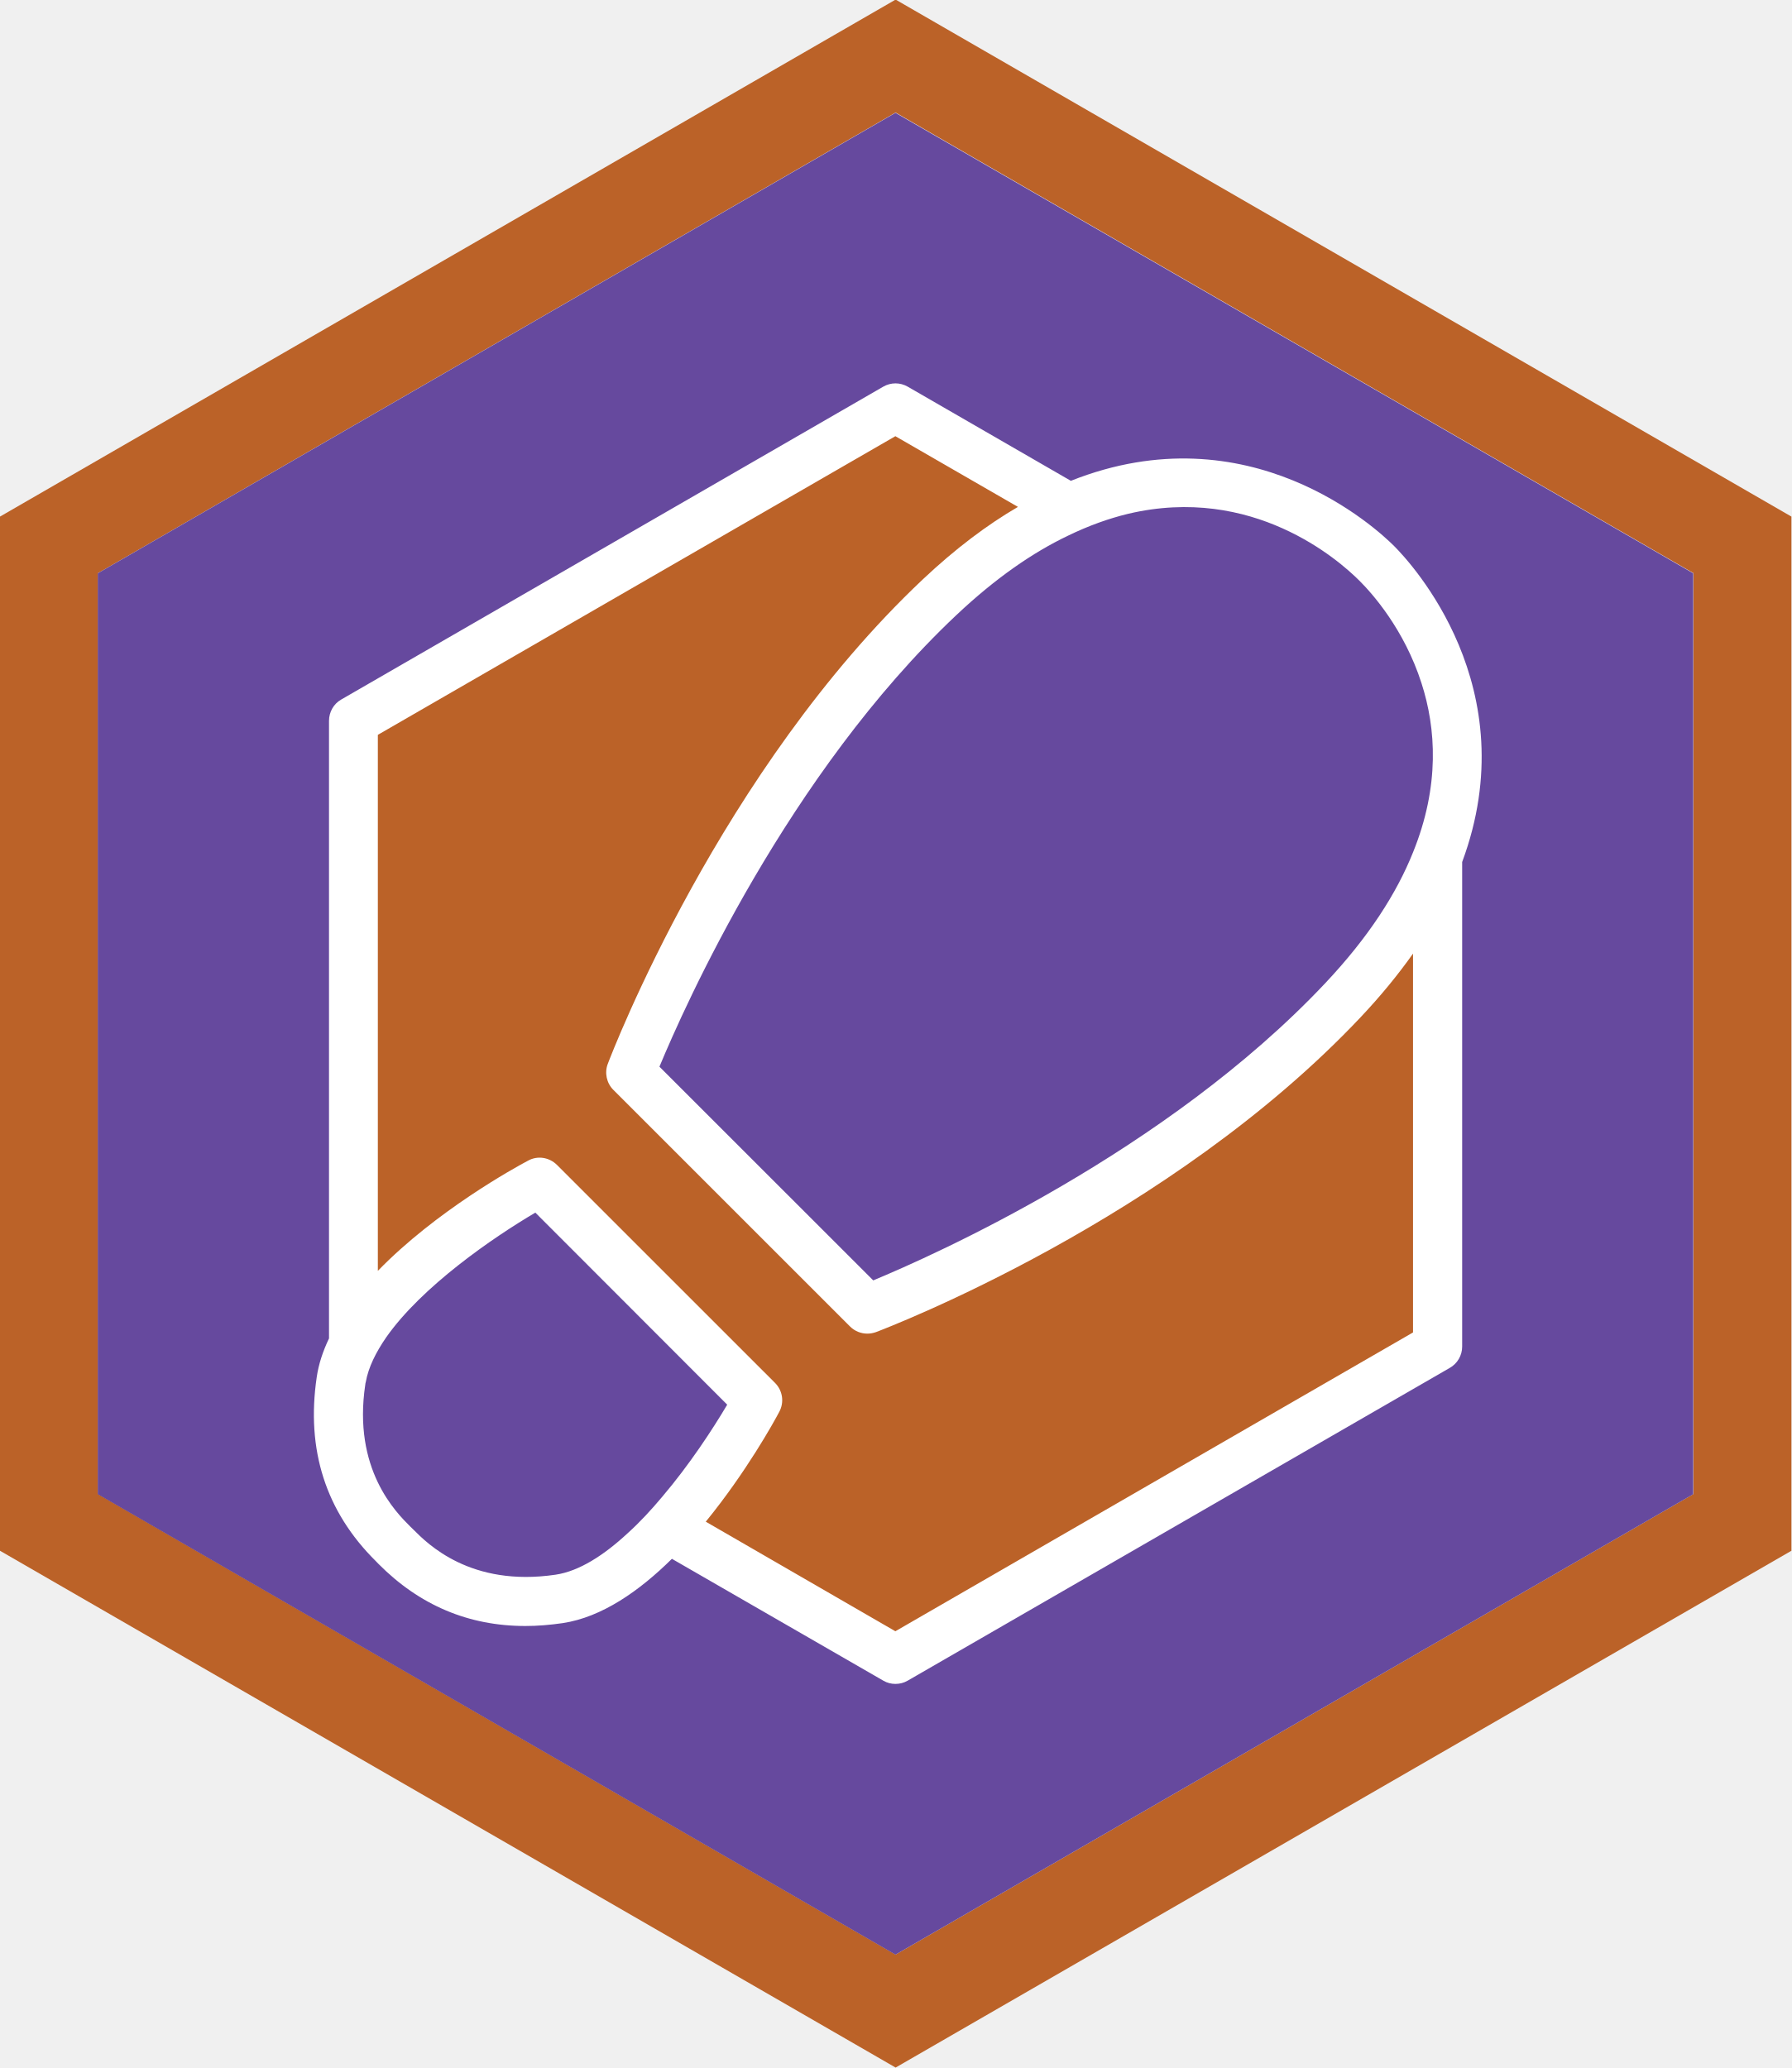
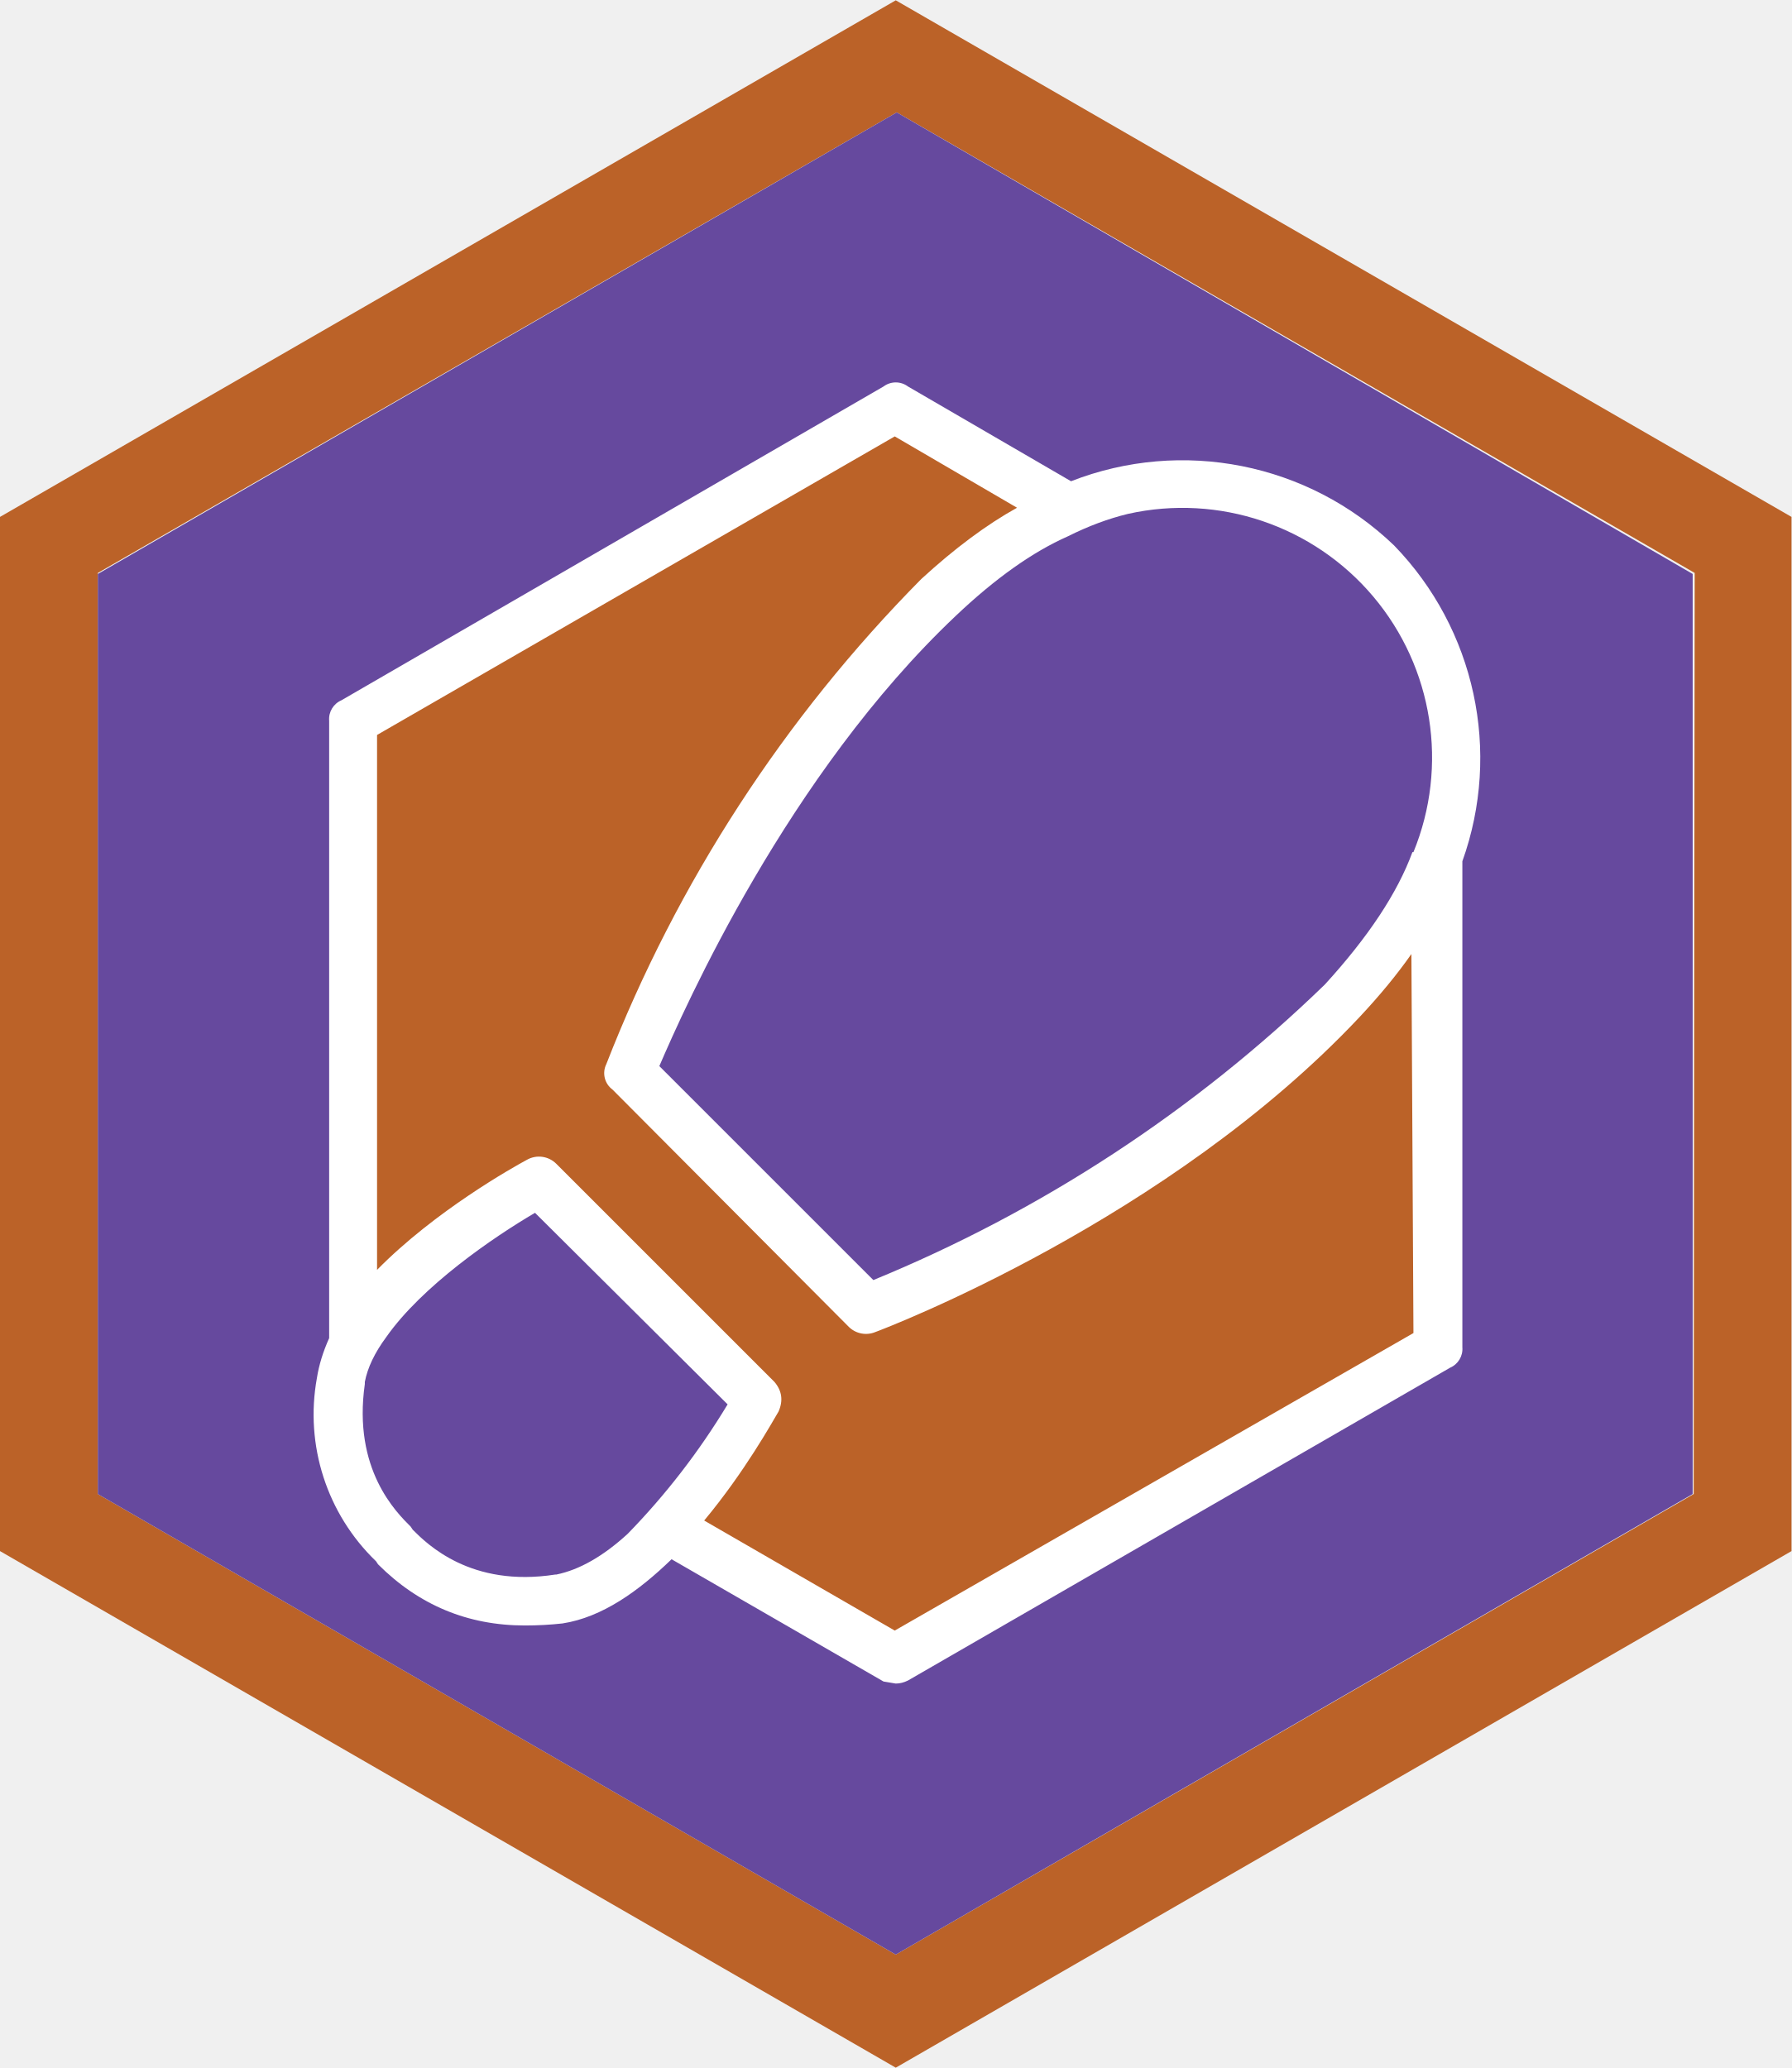
- <svg xmlns="http://www.w3.org/2000/svg" width="1757.8mm" height="2029.4mm" version="1.1" viewBox="0 0 17.578 20.294">
-   <g transform="translate(-89.397 -74.014)">
-     <g transform="matrix(.26458 0 0 .26458 47.128 -92.681)">
-       <path d="m222.56 685.45-29.588 17.081-29.579-17.081v-34.156l29.579-17.083 29.588 17.083zm-29.588-55.429-33.214 19.176v38.357l33.214 19.169 33.221-19.169v-38.357z" fill="#bb6228" />
-       <path d="m222.55 651.3-29.583-17.078-29.582 17.078v34.157l29.582 17.077 29.583-17.077z" fill="#66499e" />
-       <path d="m213.08 661.79v18.192l-20.108 11.599-8.446-4.878c1.939-2.12 3.338-4.729 3.338-4.729l-8.088-8.088s-5.238 2.8-6.904 6.005v-23.12l20.1-11.608 6.456 3.731c-1.528 0.66-3.141 1.718-4.815 3.296-7.439 7.017-11.453 17.627-11.453 17.627l8.773 8.78s10.608-4.012 17.628-11.454c1.768-1.872 2.878-3.668 3.519-5.353" fill="#bb6228" />
-       <path d="m212.16 661.65c-0.602 1.506-1.634 3.134-3.268 4.866-5.896 6.253-14.525 10.087-16.75 11.01l-7.928-7.926c0.925-2.226 4.757-10.854 11.012-16.751 1.455-1.371 2.832-2.32 4.135-2.942 0.776-0.377 1.524-0.642 2.235-0.814 4.61-1.089 7.795 1.7 8.576 2.482 0.47 0.467 1.661 1.8 2.302 3.8 0.54 1.671 0.686 3.808-0.314 6.275m0 17.807-19.197 11.083-7.031-4.064c1.494-1.829 2.526-3.695 2.724-4.072 0.192-0.353 0.129-0.787-0.152-1.072l-8.088-8.087c-0.291-0.289-0.725-0.353-1.072-0.161-0.487 0.256-3.423 1.872-5.573 4.089v-19.881l19.192-11.077 4.546 2.622c-1.134 0.66-2.315 1.545-3.532 2.692-7.504 7.082-11.51 17.525-11.68 17.969-0.125 0.33-0.042 0.711 0.205 0.959l8.783 8.782c0.173 0.172 0.404 0.262 0.639 0.262 0.109 0 0.218-0.02 0.321-0.057 0.443-0.168 10.889-4.167 17.974-11.681 0.755-0.8 1.395-1.587 1.941-2.358zm-31.798 8.985c-3.153 0.466-4.75-1.148-5.274-1.674l-0.116-0.113c-0.527-0.526-2.14-2.124-1.666-5.27 5e-3 -0.032 5e-3 -0.058 0.018-0.089 0.096-0.545 0.375-1.104 0.758-1.659 1.32-1.885 3.961-3.701 5.53-4.624l7.115 7.123c-0.546 0.923-1.403 2.23-2.404 3.409-0.408 0.488-0.838 0.954-1.288 1.359-0.869 0.807-1.793 1.409-2.673 1.538m31.094-38.156c-0.634-0.633-5.371-5.045-11.985-2.416l-6.051-3.493c-0.283-0.162-0.622-0.162-0.905 0l-20.107 11.608c-0.275 0.158-0.448 0.459-0.448 0.787v22.907c-0.224 0.469-0.386 0.949-0.456 1.439-0.397 2.691 0.334 4.984 2.195 6.825l0.1 0.103c1.52 1.531 3.34 2.299 5.442 2.299 0.45 0 0.909-0.038 1.386-0.107 1.452-0.218 2.845-1.194 4.049-2.385l7.839 4.519c0.14 0.083 0.295 0.121 0.448 0.121 0.162 0 0.314-0.038 0.457-0.121l20.106-11.602c0.281-0.161 0.456-0.462 0.456-0.787v-17.974c2.404-6.474-1.898-11.095-2.526-11.723" fill="#fff" />
-     </g>
-   </g>
+ <svg xmlns="http://www.w3.org/2000/svg" width="6643.65" height="7670.17" viewBox="0 0 17.58 20.29">
+   <path fill="#bb6228" d="m16.62 14.66-7.83 4.52-7.83-4.52V5.62L8.8 1.1l7.83 4.52zM8.79 0 0 5.07v10.15l8.79 5.07 8.79-5.07V5.07z" />
+   <path fill="#66499e" d="M16.61 5.63 8.8 1.1.96 5.63v9.03l7.83 4.52 7.82-4.52z" />
+   <path fill="#bb6228" d="M14.1 8.4v4.81L8.8 16.28 6.55 15c.52-.56.89-1.25.89-1.25L5.3 11.6s-1.39.74-1.83 1.6V7.06L8.79 4l1.7.99q-.6.25-1.27.87C7.25 7.72 6.2 10.53 6.2 10.53l2.32 2.32s2.8-1.06 4.67-3.03q.68-.75.93-1.42" />
+   <path fill="#fff" d="M13.86 8.36q-.22.6-.86 1.3a14 14 0 0 1-4.43 2.9l-2.1-2.1c.25-.58 1.26-2.86 2.91-4.42q.58-.55 1.1-.78.3-.15.59-.22a2.45 2.45 0 0 1 2.8 3.32m0 4.72L8.78 16l-1.87-1.08c.4-.48.67-.97.73-1.07q.07-.16-.04-.29l-2.14-2.14a.24.24 0 0 0-.29-.04c-.13.07-.9.5-1.47 1.08V7.21l5.08-2.93 1.2.7q-.45.25-.94.7a14 14 0 0 0-3.09 4.76.2.2 0 0 0 .06.25l2.32 2.33a.24.24 0 0 0 .26.05c.11-.04 2.88-1.1 4.75-3.09q.3-.32.51-.62zm-8.42 2.37c-.83.13-1.26-.3-1.4-.44l-.02-.03c-.14-.14-.57-.56-.45-1.4v-.02q.04-.21.21-.44c.35-.5 1.05-.98 1.46-1.22l1.89 1.88a7 7 0 0 1-.98 1.27q-.36.33-.7.4m8.22-10.1a3 3 0 0 0-3.17-.63l-1.6-.93a.2.2 0 0 0-.24 0L3.35 6.87a.2.2 0 0 0-.12.2v6.06q-.09.2-.12.39a2 2 0 0 0 .58 1.8l.02.03q.6.6 1.44.6.19 0 .37-.02c.39-.06.75-.32 1.07-.63l2.08 1.2.12.02q.06 0 .12-.03l5.32-3.07a.2.2 0 0 0 .12-.2V8.45a3 3 0 0 0-.67-3.1" />
</svg>
